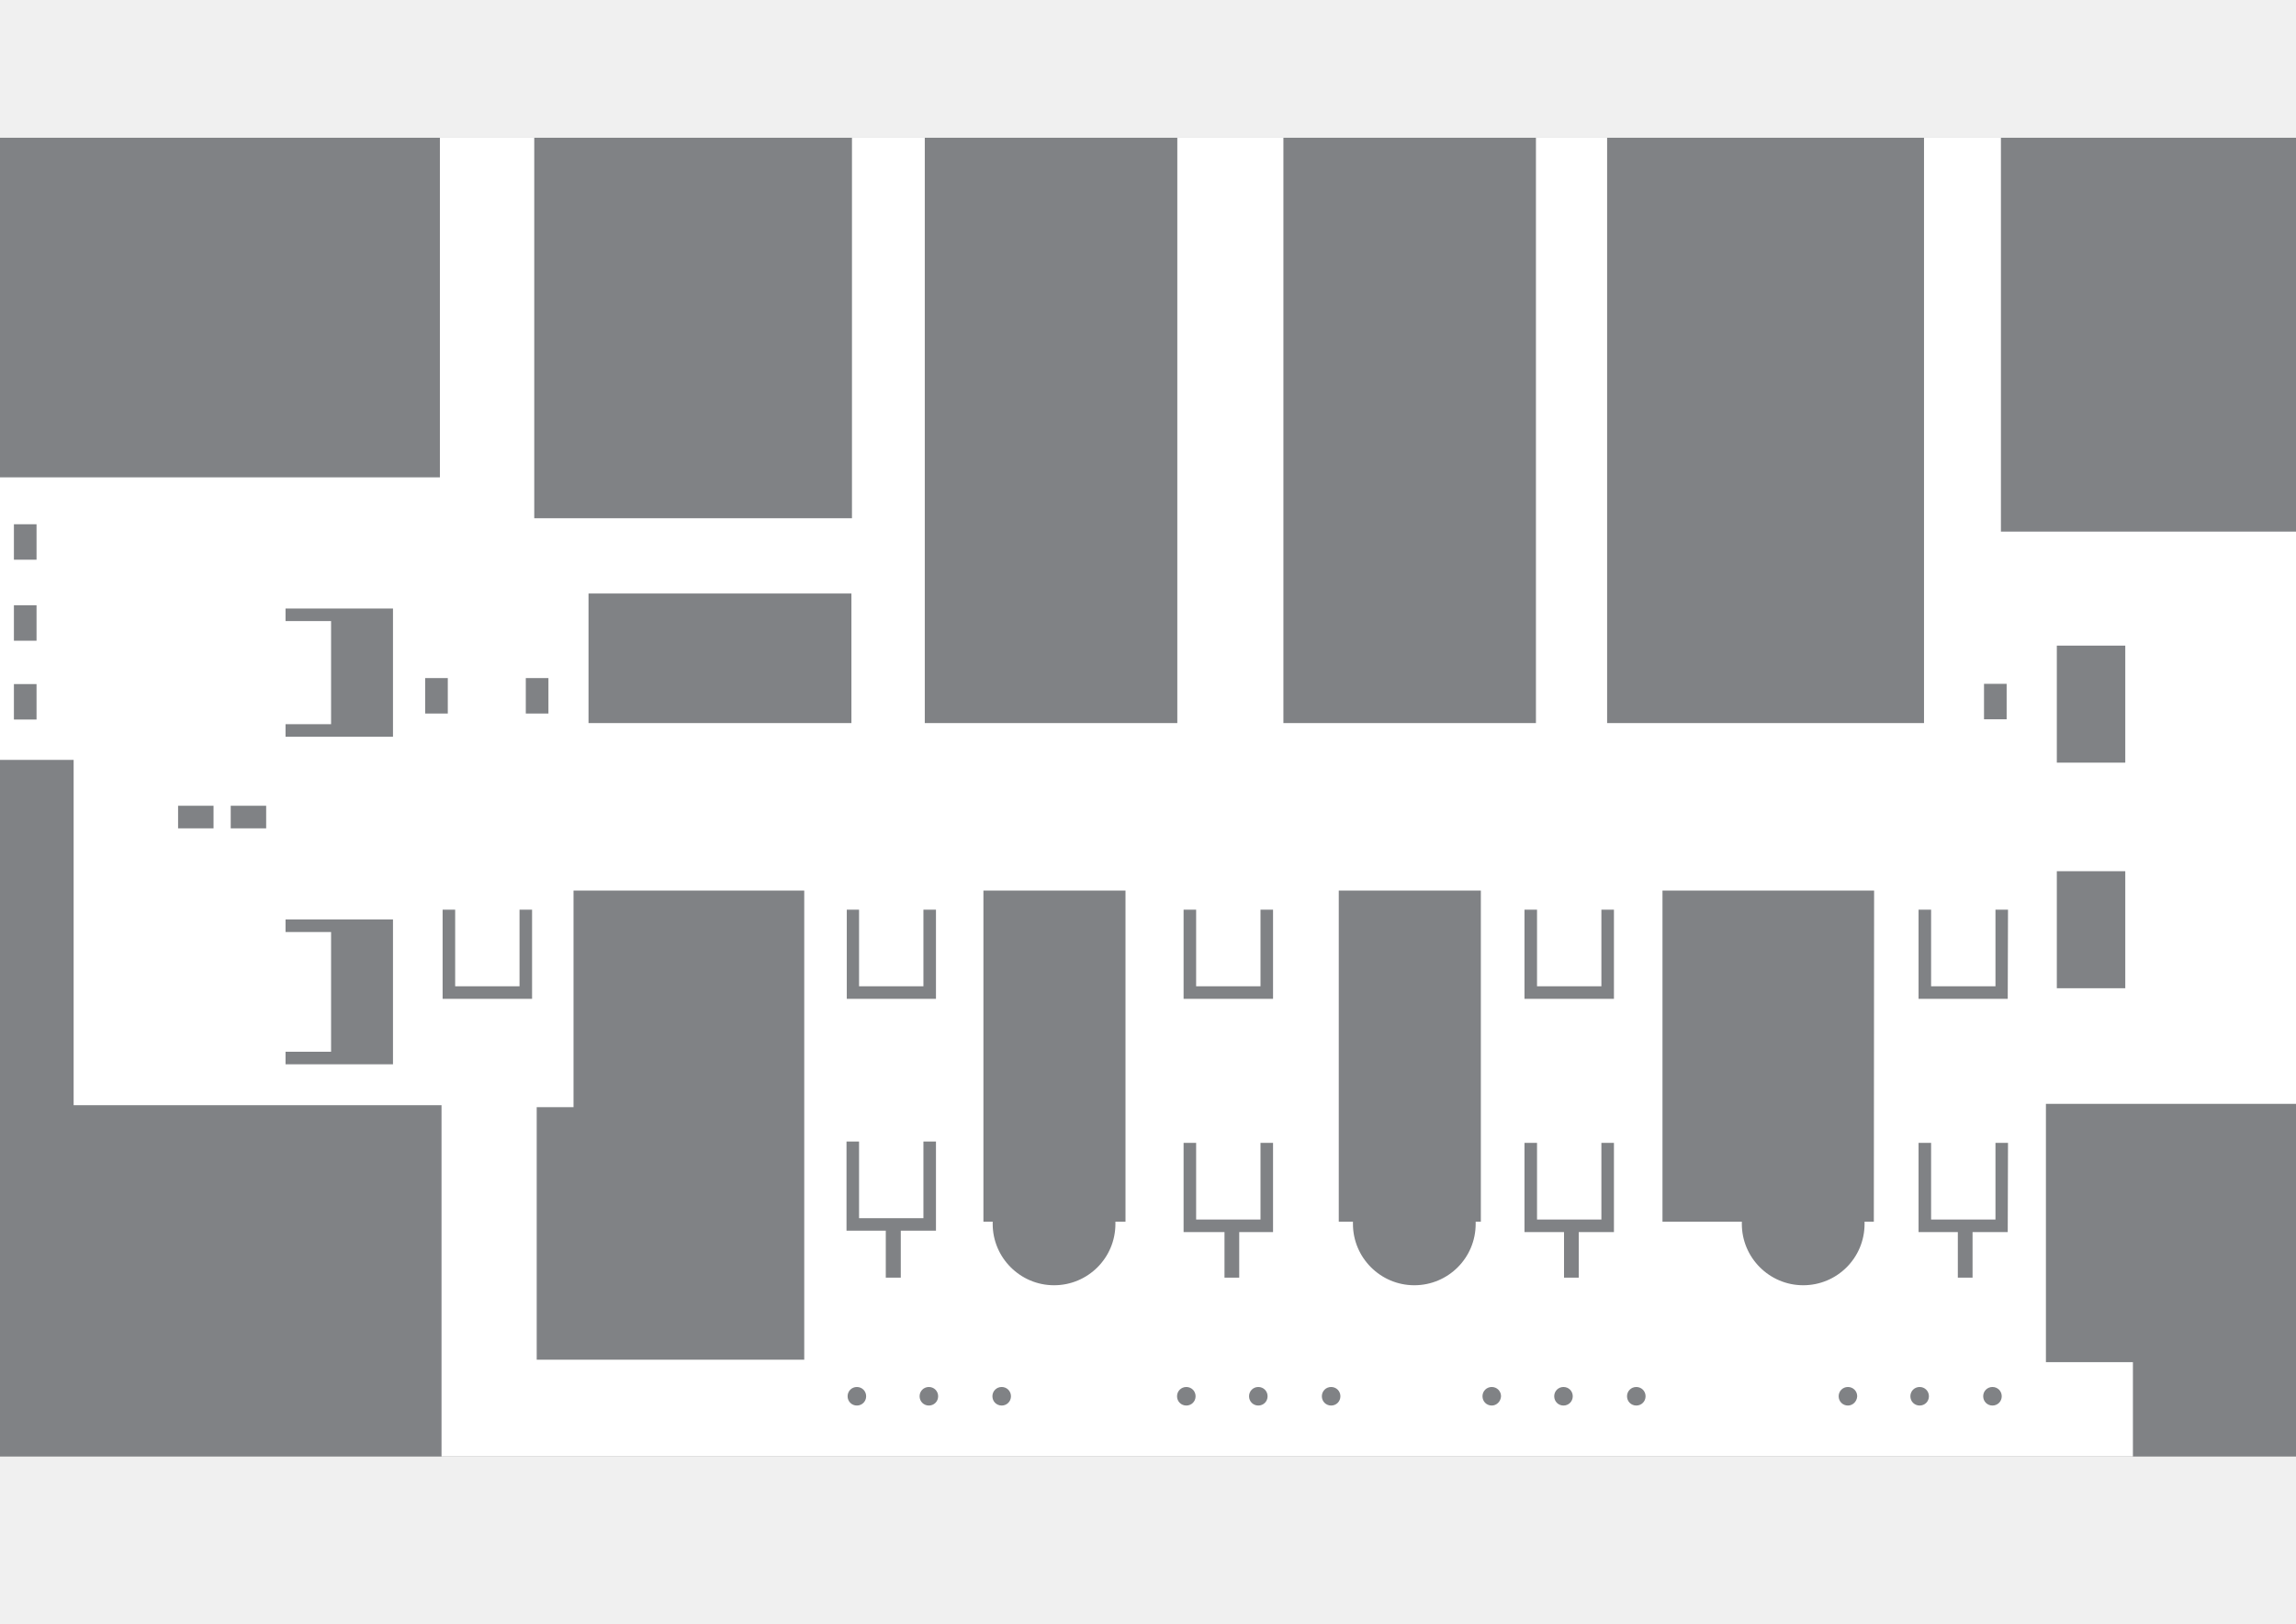
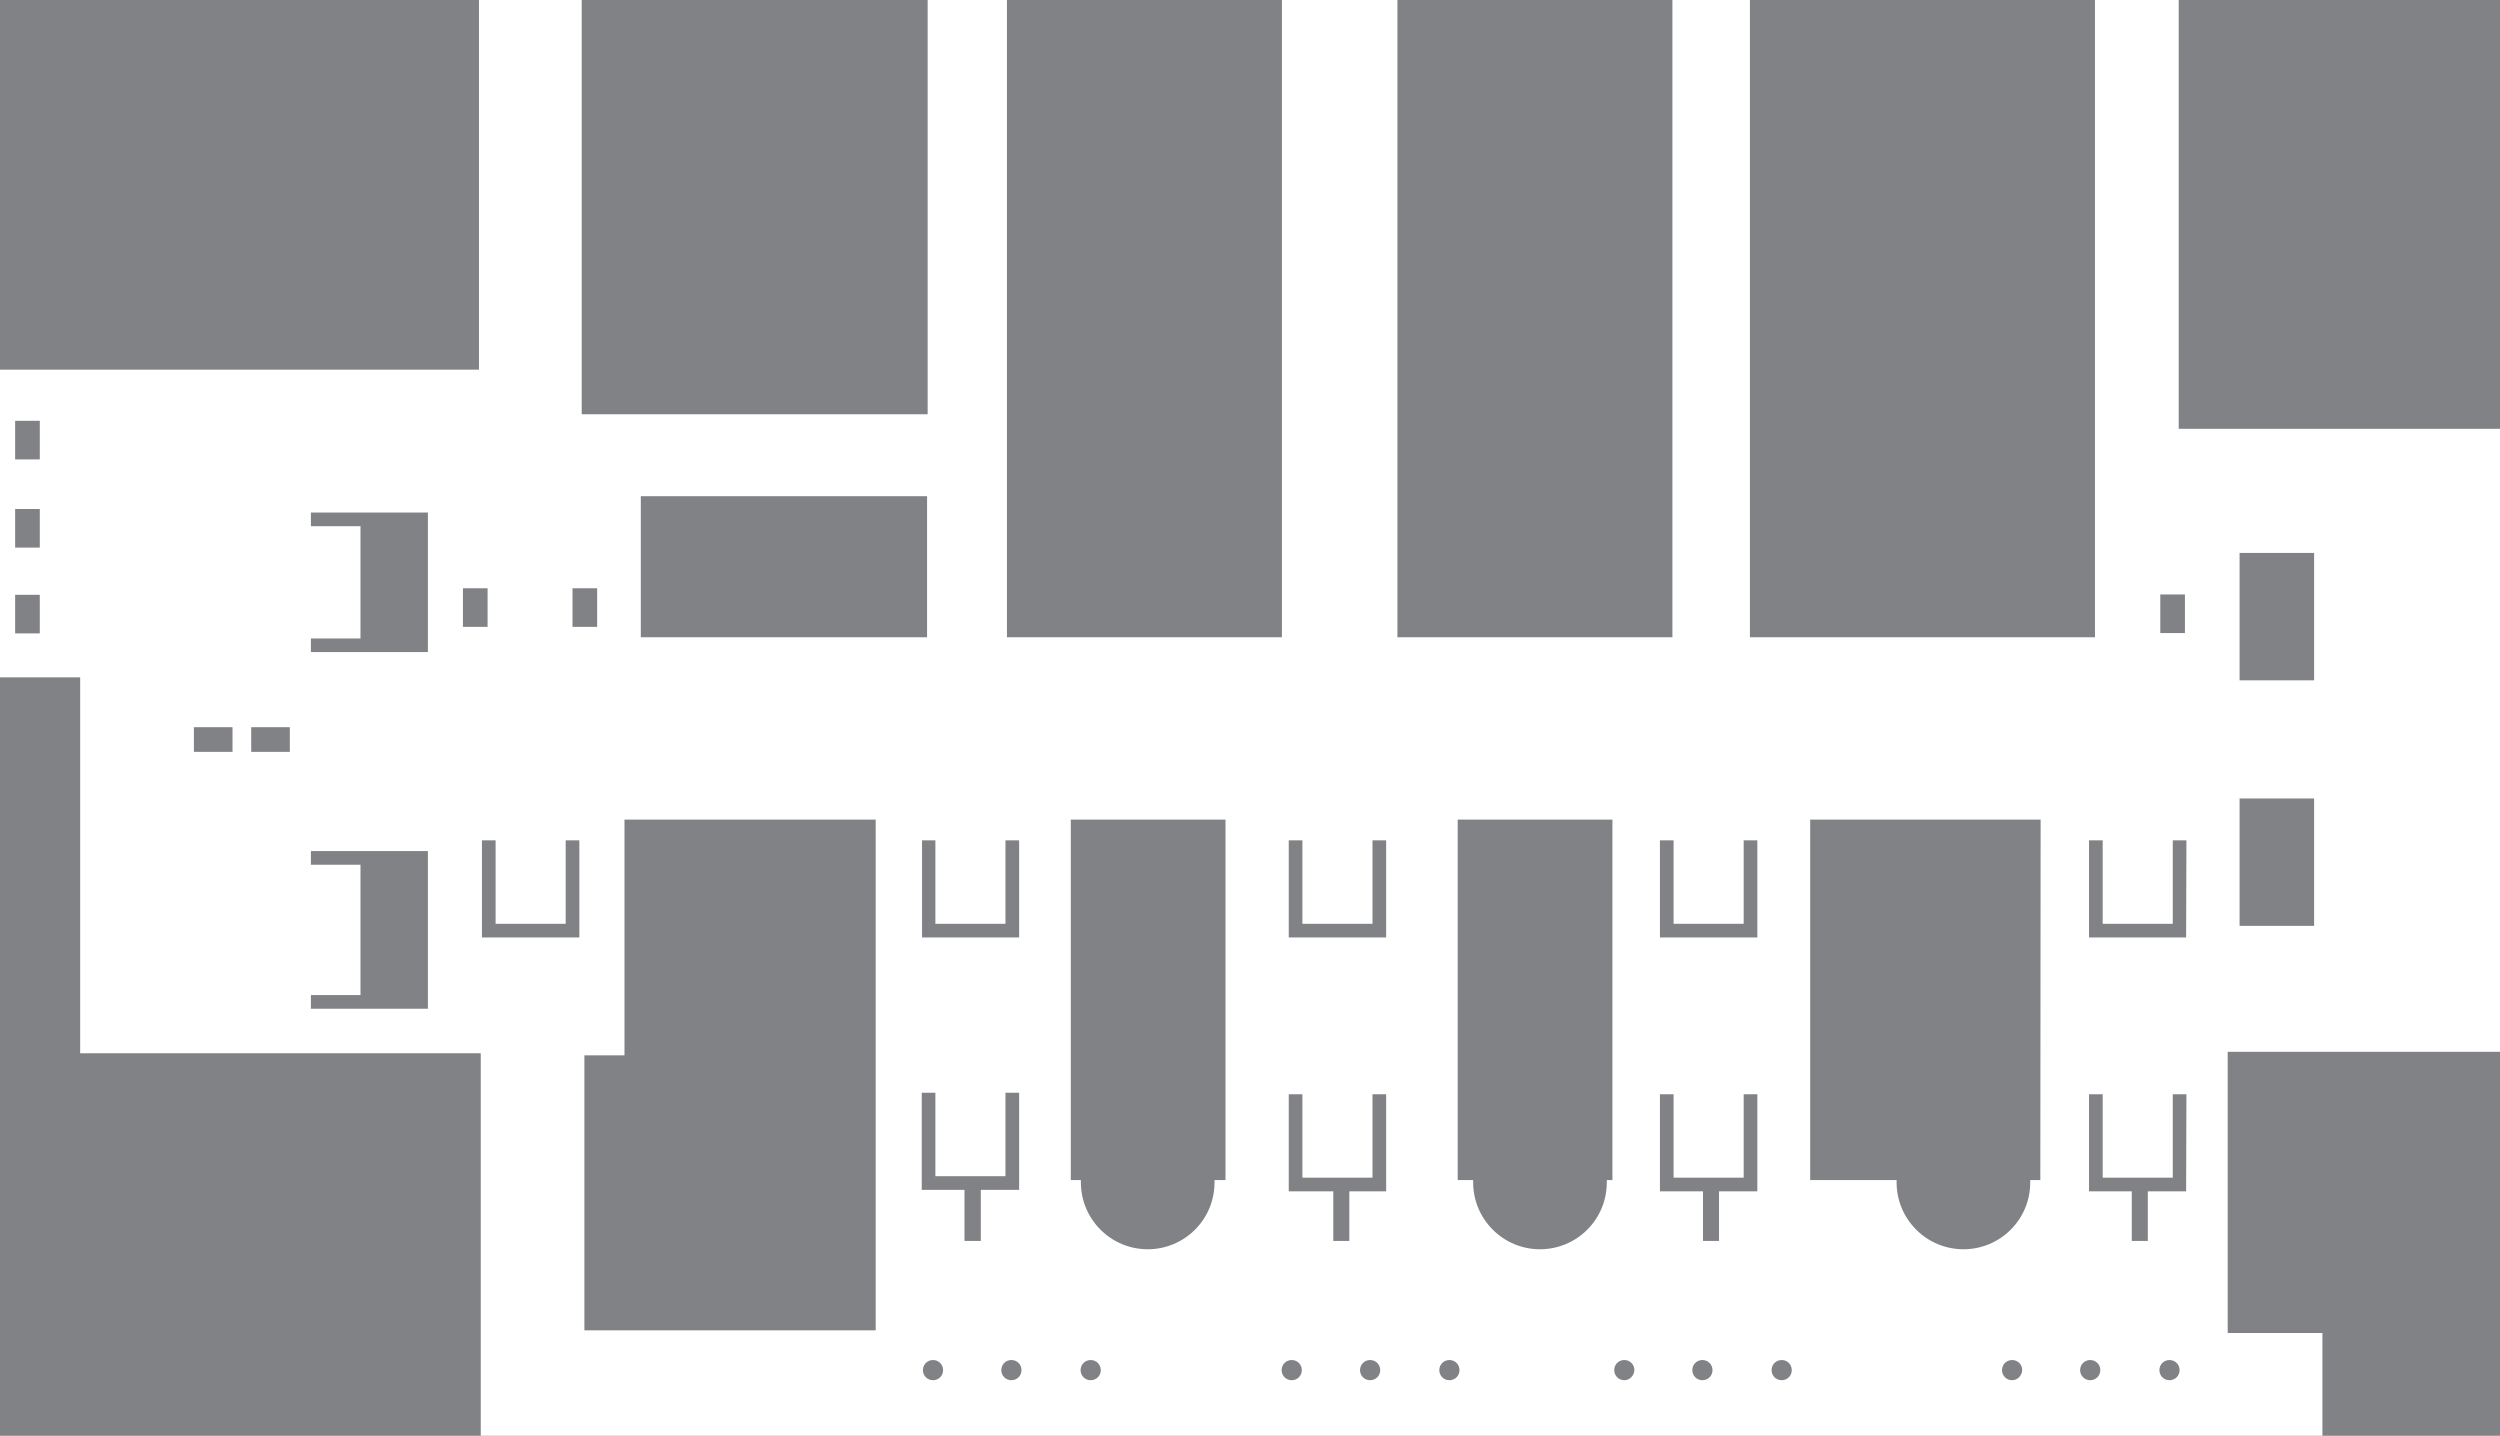
- <svg xmlns="http://www.w3.org/2000/svg" version="1.1" id="Warstwa_1" x="0px" y="0px" viewBox="0 0 841.9 595.3" style="enable-background:new 0 0 841.9 595.3;" xml:space="preserve">
-   <style type="text/css">
+ <svg xmlns="http://www.w3.org/2000/svg" version="1.1" id="Warstwa_1" x="0px" y="0px" viewBox="0 0 841.9 483.5" xml:space="preserve" width="841.9" height="483.5">
+   <defs id="defs36" />
+   <style type="text/css" id="style25">
	.st0{fill:#808285;}
	.st1{fill:#FFFFFF;}
</style>
-   <g id="Obstacle">
-     <rect y="50.5" class="st0" width="841.9" height="483.5" />
+   <g id="Obstacle" transform="translate(0,-50.5)">
+     <rect y="50.5" class="st0" width="841.9" height="483.5" id="rect27" x="0" style="fill:#808285" />
  </g>
-   <g id="Allowed">
-     <path class="st1" d="M733.7,194.9V50.5h-28.2v214.6H589.3V50.5h-26.1v214.6h-92.6V50.5h-38.9v214.6h-92.6V50.5h-26.7V190H195.9   V50.5h-34.6V175H0v103.6h27v126.6h134.9V534h620.2v-34.6h-31.9v-94.7h91.7V194.9H733.7z M13.4,263.8H5.1v-13h8.3V263.8z    M13.4,234.9H5.1v-13h8.3V234.9z M13.4,205.2H5.1v-13h8.3V205.2z M315,333.5v28.1h23.6v-28.1h4.6v32.7h-32.7v-32.7H315z    M215.8,217.6h96.4v47.5h-96.4L215.8,217.6L215.8,217.6z M192.8,248.6h8.3v13h-8.3V248.6z M78.3,303.7h-13v-8.3h13V303.7z    M97.6,303.7h-13v-8.3h13V303.7z M144.1,390.2h-39.4v-4.6h16.7v-43.9h-16.7v-4.6h39.4V390.2z M144.1,270.1h-39.4v-4.6h16.7v-37.8   h-16.7v-4.6h39.4V270.1z M155.9,261.6v-13h8.3v13H155.9z M195,366.2h-32.7v-32.7h4.6v28.1h23.6v-28.1h4.6v32.7H195z M294.9,498.5   h-98.1v-92.6h13.5v-79.4h84.6V498.5z M314.2,515.3c-1.9,0-3.4-1.5-3.4-3.4s1.5-3.4,3.4-3.4s3.4,1.5,3.4,3.4   S316.1,515.3,314.2,515.3z M330.2,468.4h-5.4v-17.2h-14.4v-32.7h4.6v28.1h23.6v-28.1h4.6v32.7h-12.9v17.2H330.2z M340.6,515.3   c-1.9,0-3.4-1.5-3.4-3.4s1.5-3.4,3.4-3.4s3.4,1.5,3.4,3.4S342.5,515.3,340.6,515.3z M367.3,515.3c-1.9,0-3.4-1.5-3.4-3.4   s1.5-3.4,3.4-3.4s3.4,1.5,3.4,3.4C370.7,513.8,369.2,515.3,367.3,515.3z M412.7,447.9H409c0,0.2,0,0.5,0,0.8   c0,12.5-10.1,22.5-22.5,22.5S364,461.1,364,448.7c0-0.2,0-0.5,0-0.8h-3.4V326.5h52.1V447.9z M435,515.3c-1.9,0-3.4-1.5-3.4-3.4   s1.5-3.4,3.4-3.4s3.4,1.5,3.4,3.4S436.9,515.3,435,515.3z M461.4,515.3c-1.9,0-3.4-1.5-3.4-3.4s1.5-3.4,3.4-3.4s3.4,1.5,3.4,3.4   S463.3,515.3,461.4,515.3z M466.7,451.7h-12.3v16.7H449v-16.7h-15V419h4.6v28.1h23.6V419h4.6v32.7H466.7z M466.7,366.2H434v-32.7   h4.6v28.1h23.6v-28.1h4.6v32.7H466.7z M727.5,250.7h8.3v13h-8.3V250.7z M488.1,515.3c-1.9,0-3.4-1.5-3.4-3.4s1.5-3.4,3.4-3.4   s3.4,1.5,3.4,3.4S490,515.3,488.1,515.3z M543,447.9h-1.9c0,0.2,0,0.5,0,0.8c0,12.5-10.1,22.5-22.5,22.5   c-12.4,0-22.5-10.1-22.5-22.5c0-0.2,0-0.5,0-0.8h-5.2V326.5H543V447.9z M547,515.3c-1.9,0-3.4-1.5-3.4-3.4s1.5-3.4,3.4-3.4   s3.4,1.5,3.4,3.4C550.3,513.8,548.8,515.3,547,515.3z M573.3,515.3c-1.9,0-3.4-1.5-3.4-3.4s1.5-3.4,3.4-3.4s3.4,1.5,3.4,3.4   S575.2,515.3,573.3,515.3z M591.8,451.7h-12.9v16.7h-5.4v-16.7H559V419h4.6v28.1h23.6V419h4.6L591.8,451.7L591.8,451.7z    M591.8,366.2H559v-32.7h4.6v28.1h23.6v-28.1h4.6L591.8,366.2L591.8,366.2z M600,515.3c-1.9,0-3.4-1.5-3.4-3.4s1.5-3.4,3.4-3.4   s3.4,1.5,3.4,3.4S601.9,515.3,600,515.3z M677.6,515.3c-1.9,0-3.4-1.5-3.4-3.4s1.5-3.4,3.4-3.4s3.4,1.5,3.4,3.4   C680.9,513.8,679.4,515.3,677.6,515.3z M687.1,447.9h-3.4c0,0.2,0,0.5,0,0.8c0,12.5-10.1,22.5-22.5,22.5s-22.5-10.1-22.5-22.5   c0-0.2,0-0.5,0-0.8h-29.1V326.5h77.6L687.1,447.9L687.1,447.9z M703.9,515.3c-1.9,0-3.4-1.5-3.4-3.4s1.5-3.4,3.4-3.4   s3.4,1.5,3.4,3.4C707.3,513.8,705.8,515.3,703.9,515.3z M730.6,515.3c-1.9,0-3.4-1.5-3.4-3.4s1.5-3.4,3.4-3.4s3.4,1.5,3.4,3.4   S732.5,515.3,730.6,515.3z M736.2,451.7h-12.9v16.7h-5.4v-16.7h-14.4V419h4.6v28.1h23.6V419h4.6L736.2,451.7L736.2,451.7z    M736.2,366.2h-32.7v-32.7h4.6v28.1h23.6v-28.1h4.6L736.2,366.2L736.2,366.2z M779.3,362.3h-25.1v-42.9h25.1V362.3z M779.3,279.6   h-25.1v-42.9h25.1V279.6z" />
+   <g id="Allowed" transform="translate(0,-50.5)">
+     <path class="st1" d="M 733.7,194.9 V 50.5 H 705.5 V 265.1 H 589.3 V 50.5 H 563.2 V 265.1 H 470.6 V 50.5 H 431.7 V 265.1 H 339.1 V 50.5 H 312.4 V 190 H 195.9 V 50.5 H 161.3 V 175 H 0 V 278.6 H 27 V 405.2 H 161.9 V 534 h 620.2 v -34.6 h -31.9 v -94.7 h 91.7 V 194.9 Z M 13.4,263.8 H 5.1 v -13 h 8.3 z m 0,-28.9 H 5.1 v -13 h 8.3 z m 0,-29.7 H 5.1 v -13 h 8.3 z M 315,333.5 v 28.1 h 23.6 v -28.1 h 4.6 v 32.7 H 310.5 V 333.5 Z M 215.8,217.6 h 96.4 v 47.5 h -96.4 z m -23,31 h 8.3 v 13 h -8.3 z M 78.3,303.7 h -13 v -8.3 h 13 z m 19.3,0 h -13 v -8.3 h 13 z m 46.5,86.5 h -39.4 v -4.6 h 16.7 v -43.9 h -16.7 v -4.6 h 39.4 z m 0,-120.1 h -39.4 v -4.6 h 16.7 v -37.8 h -16.7 v -4.6 h 39.4 z m 11.8,-8.5 v -13 h 8.3 v 13 z M 195,366.2 h -32.7 v -32.7 h 4.6 v 28.1 h 23.6 v -28.1 h 4.6 v 32.7 z m 99.9,132.3 h -98.1 v -92.6 h 13.5 v -79.4 h 84.6 z m 19.3,16.8 c -1.9,0 -3.4,-1.5 -3.4,-3.4 0,-1.9 1.5,-3.4 3.4,-3.4 1.9,0 3.4,1.5 3.4,3.4 0,1.9 -1.5,3.4 -3.4,3.4 z m 16,-46.9 h -5.4 v -17.2 h -14.4 v -32.7 h 4.6 v 28.1 h 23.6 v -28.1 h 4.6 v 32.7 h -12.9 v 17.2 z m 10.4,46.9 c -1.9,0 -3.4,-1.5 -3.4,-3.4 0,-1.9 1.5,-3.4 3.4,-3.4 1.9,0 3.4,1.5 3.4,3.4 0,1.9 -1.5,3.4 -3.4,3.4 z m 26.7,0 c -1.9,0 -3.4,-1.5 -3.4,-3.4 0,-1.9 1.5,-3.4 3.4,-3.4 1.9,0 3.4,1.5 3.4,3.4 0,1.9 -1.5,3.4 -3.4,3.4 z m 45.4,-67.4 H 409 c 0,0.2 0,0.5 0,0.8 0,12.5 -10.1,22.5 -22.5,22.5 -12.4,0 -22.5,-10.1 -22.5,-22.5 0,-0.2 0,-0.5 0,-0.8 h -3.4 V 326.5 h 52.1 z m 22.3,67.4 c -1.9,0 -3.4,-1.5 -3.4,-3.4 0,-1.9 1.5,-3.4 3.4,-3.4 1.9,0 3.4,1.5 3.4,3.4 0,1.9 -1.5,3.4 -3.4,3.4 z m 26.4,0 c -1.9,0 -3.4,-1.5 -3.4,-3.4 0,-1.9 1.5,-3.4 3.4,-3.4 1.9,0 3.4,1.5 3.4,3.4 0,1.9 -1.5,3.4 -3.4,3.4 z m 5.3,-63.6 h -12.3 v 16.7 H 449 V 451.7 H 434 V 419 h 4.6 v 28.1 h 23.6 V 419 h 4.6 v 32.7 z m 0,-85.5 H 434 v -32.7 h 4.6 v 28.1 h 23.6 v -28.1 h 4.6 v 32.7 z M 727.5,250.7 h 8.3 v 13 h -8.3 z M 488.1,515.3 c -1.9,0 -3.4,-1.5 -3.4,-3.4 0,-1.9 1.5,-3.4 3.4,-3.4 1.9,0 3.4,1.5 3.4,3.4 0,1.9 -1.5,3.4 -3.4,3.4 z M 543,447.9 h -1.9 c 0,0.2 0,0.5 0,0.8 0,12.5 -10.1,22.5 -22.5,22.5 -12.4,0 -22.5,-10.1 -22.5,-22.5 0,-0.2 0,-0.5 0,-0.8 h -5.2 V 326.5 H 543 Z m 4,67.4 c -1.9,0 -3.4,-1.5 -3.4,-3.4 0,-1.9 1.5,-3.4 3.4,-3.4 1.9,0 3.4,1.5 3.4,3.4 -0.1,1.9 -1.6,3.4 -3.4,3.4 z m 26.3,0 c -1.9,0 -3.4,-1.5 -3.4,-3.4 0,-1.9 1.5,-3.4 3.4,-3.4 1.9,0 3.4,1.5 3.4,3.4 0,1.9 -1.5,3.4 -3.4,3.4 z m 18.5,-63.6 h -12.9 v 16.7 h -5.4 V 451.7 H 559 V 419 h 4.6 v 28.1 h 23.6 V 419 h 4.6 z m 0,-85.5 H 559 v -32.7 h 4.6 v 28.1 h 23.6 v -28.1 h 4.6 z m 8.2,149.1 c -1.9,0 -3.4,-1.5 -3.4,-3.4 0,-1.9 1.5,-3.4 3.4,-3.4 1.9,0 3.4,1.5 3.4,3.4 0,1.9 -1.5,3.4 -3.4,3.4 z m 77.6,0 c -1.9,0 -3.4,-1.5 -3.4,-3.4 0,-1.9 1.5,-3.4 3.4,-3.4 1.9,0 3.4,1.5 3.4,3.4 -0.1,1.9 -1.6,3.4 -3.4,3.4 z m 9.5,-67.4 h -3.4 c 0,0.2 0,0.5 0,0.8 0,12.5 -10.1,22.5 -22.5,22.5 -12.4,0 -22.5,-10.1 -22.5,-22.5 0,-0.2 0,-0.5 0,-0.8 H 609.6 V 326.5 h 77.6 z m 16.8,67.4 c -1.9,0 -3.4,-1.5 -3.4,-3.4 0,-1.9 1.5,-3.4 3.4,-3.4 1.9,0 3.4,1.5 3.4,3.4 0,1.9 -1.5,3.4 -3.4,3.4 z m 26.7,0 c -1.9,0 -3.4,-1.5 -3.4,-3.4 0,-1.9 1.5,-3.4 3.4,-3.4 1.9,0 3.4,1.5 3.4,3.4 0,1.9 -1.5,3.4 -3.4,3.4 z m 5.6,-63.6 h -12.9 v 16.7 h -5.4 V 451.7 H 703.5 V 419 h 4.6 v 28.1 h 23.6 V 419 h 4.6 z m 0,-85.5 h -32.7 v -32.7 h 4.6 v 28.1 h 23.6 v -28.1 h 4.6 z m 43.1,-3.9 h -25.1 v -42.9 h 25.1 z m 0,-82.7 h -25.1 v -42.9 h 25.1 z" id="path30" style="fill:#ffffff" />
  </g>
</svg>
